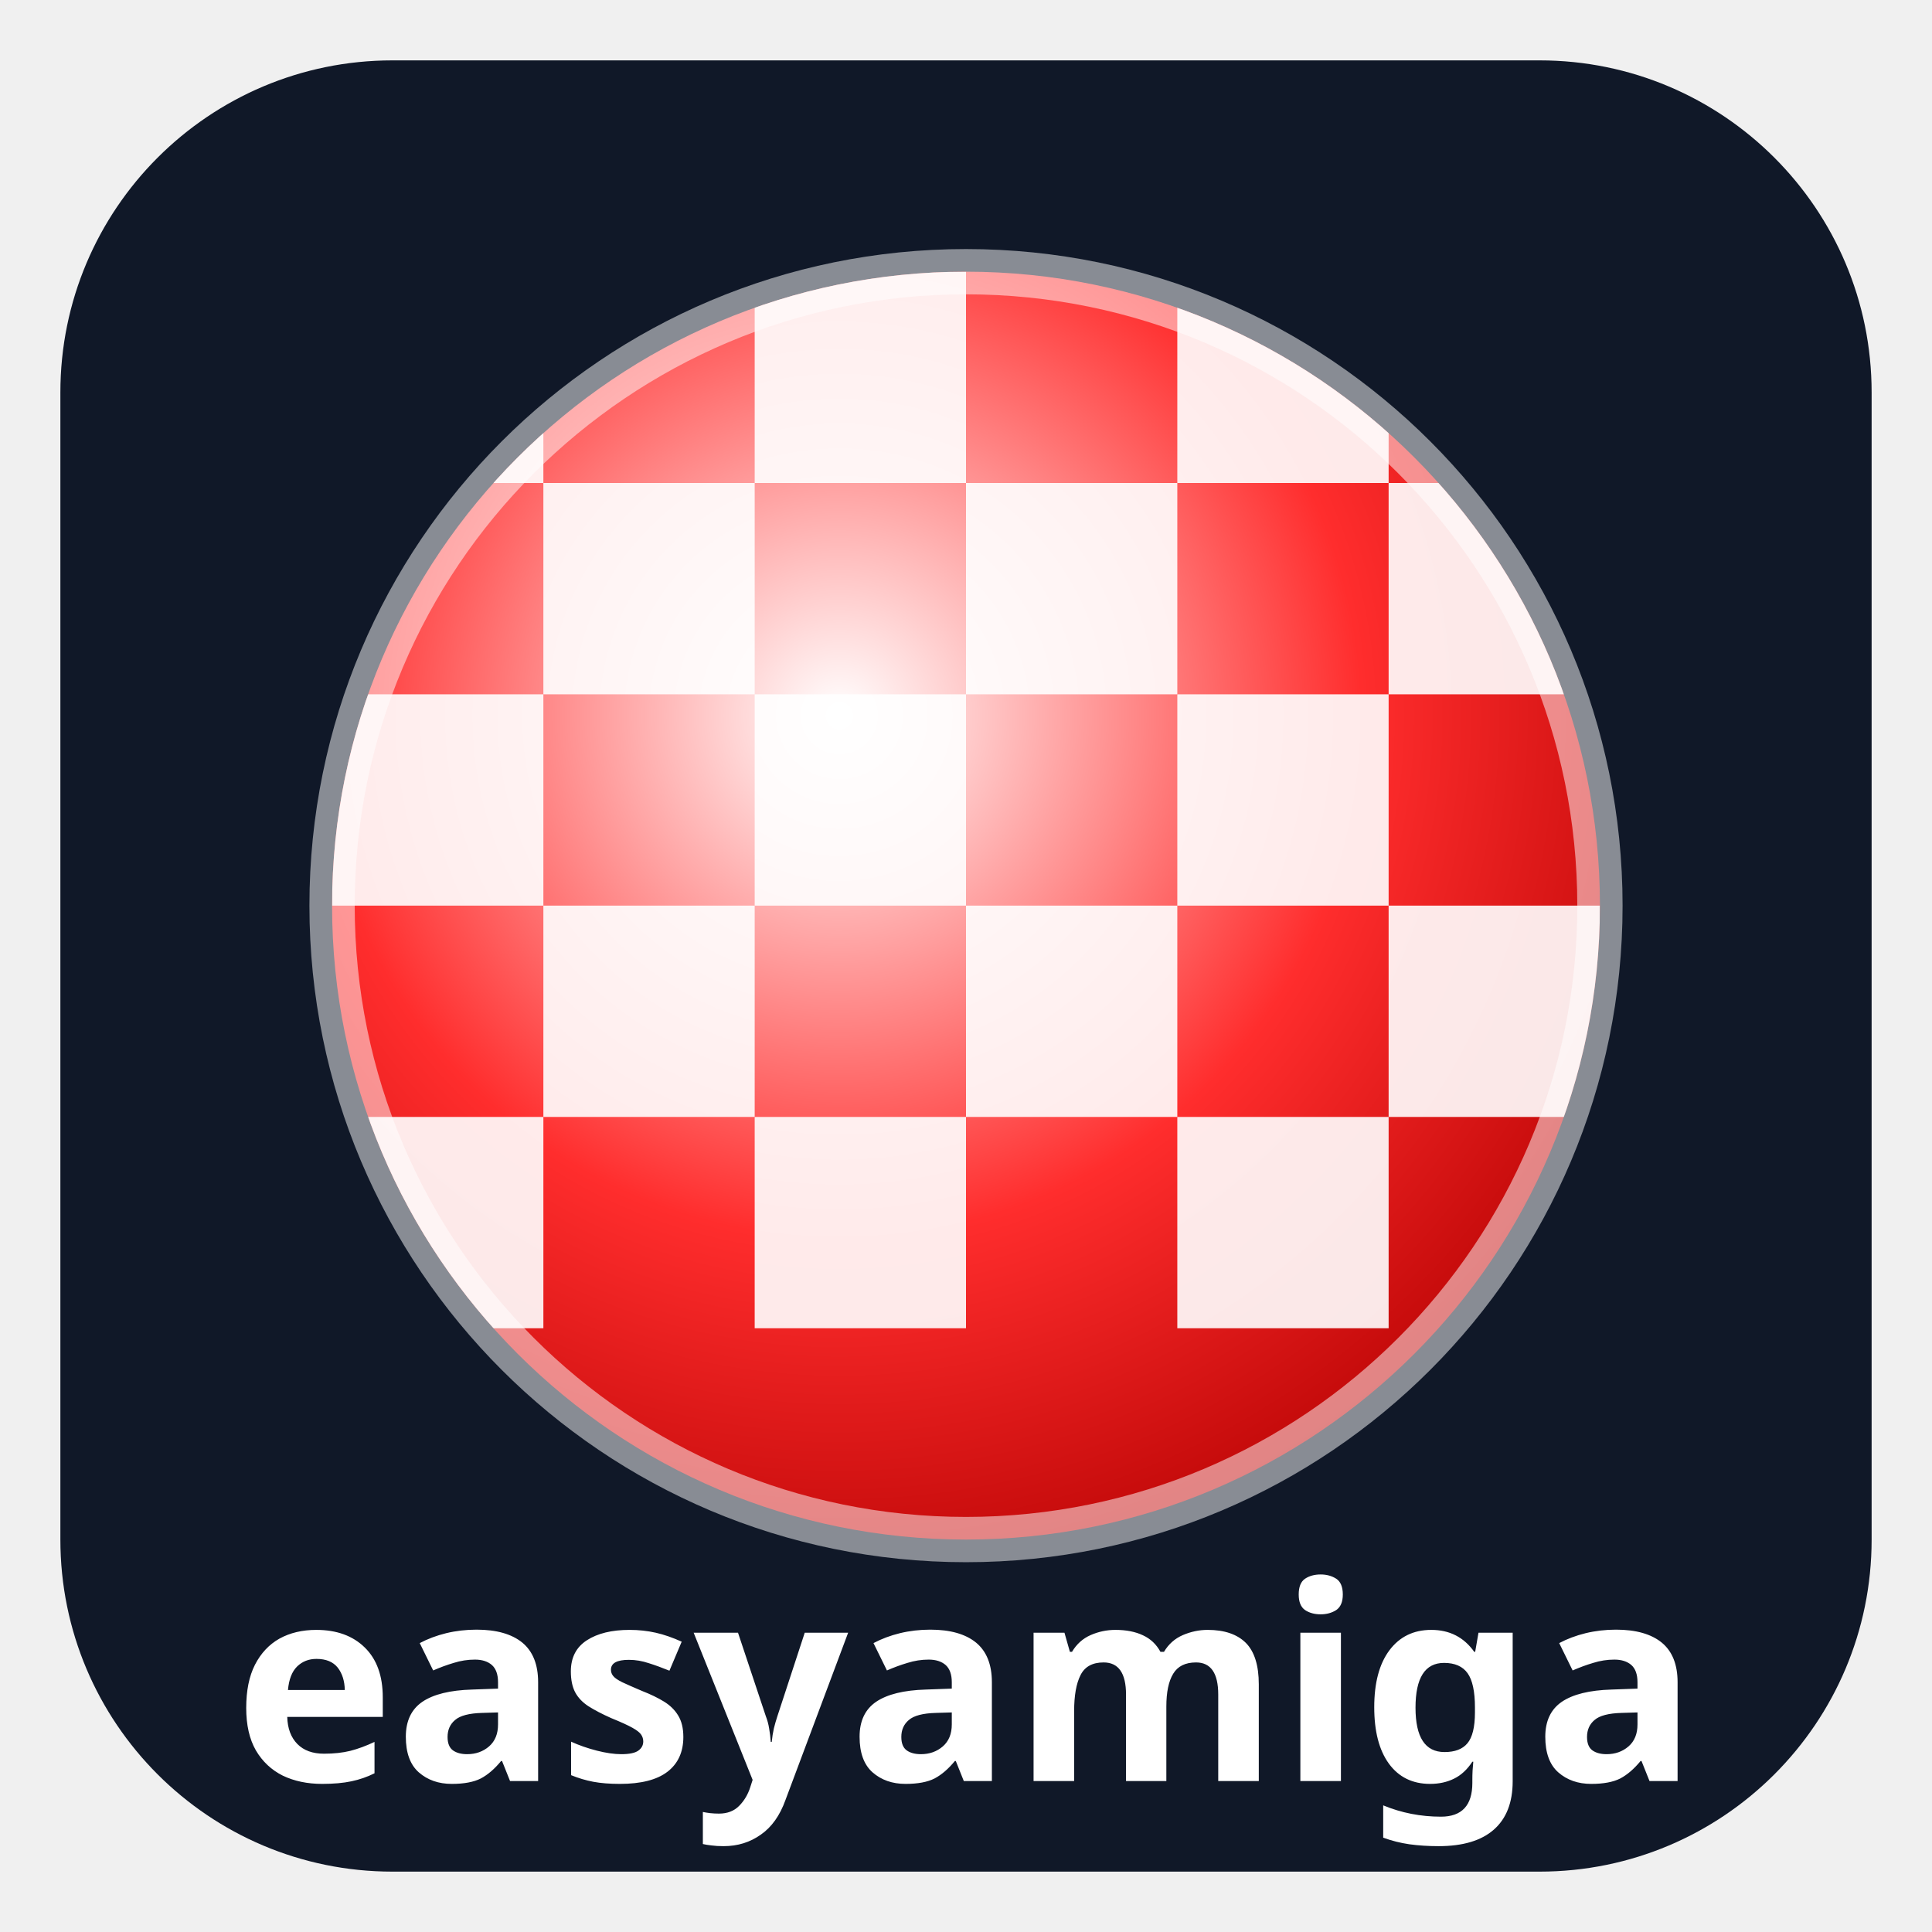
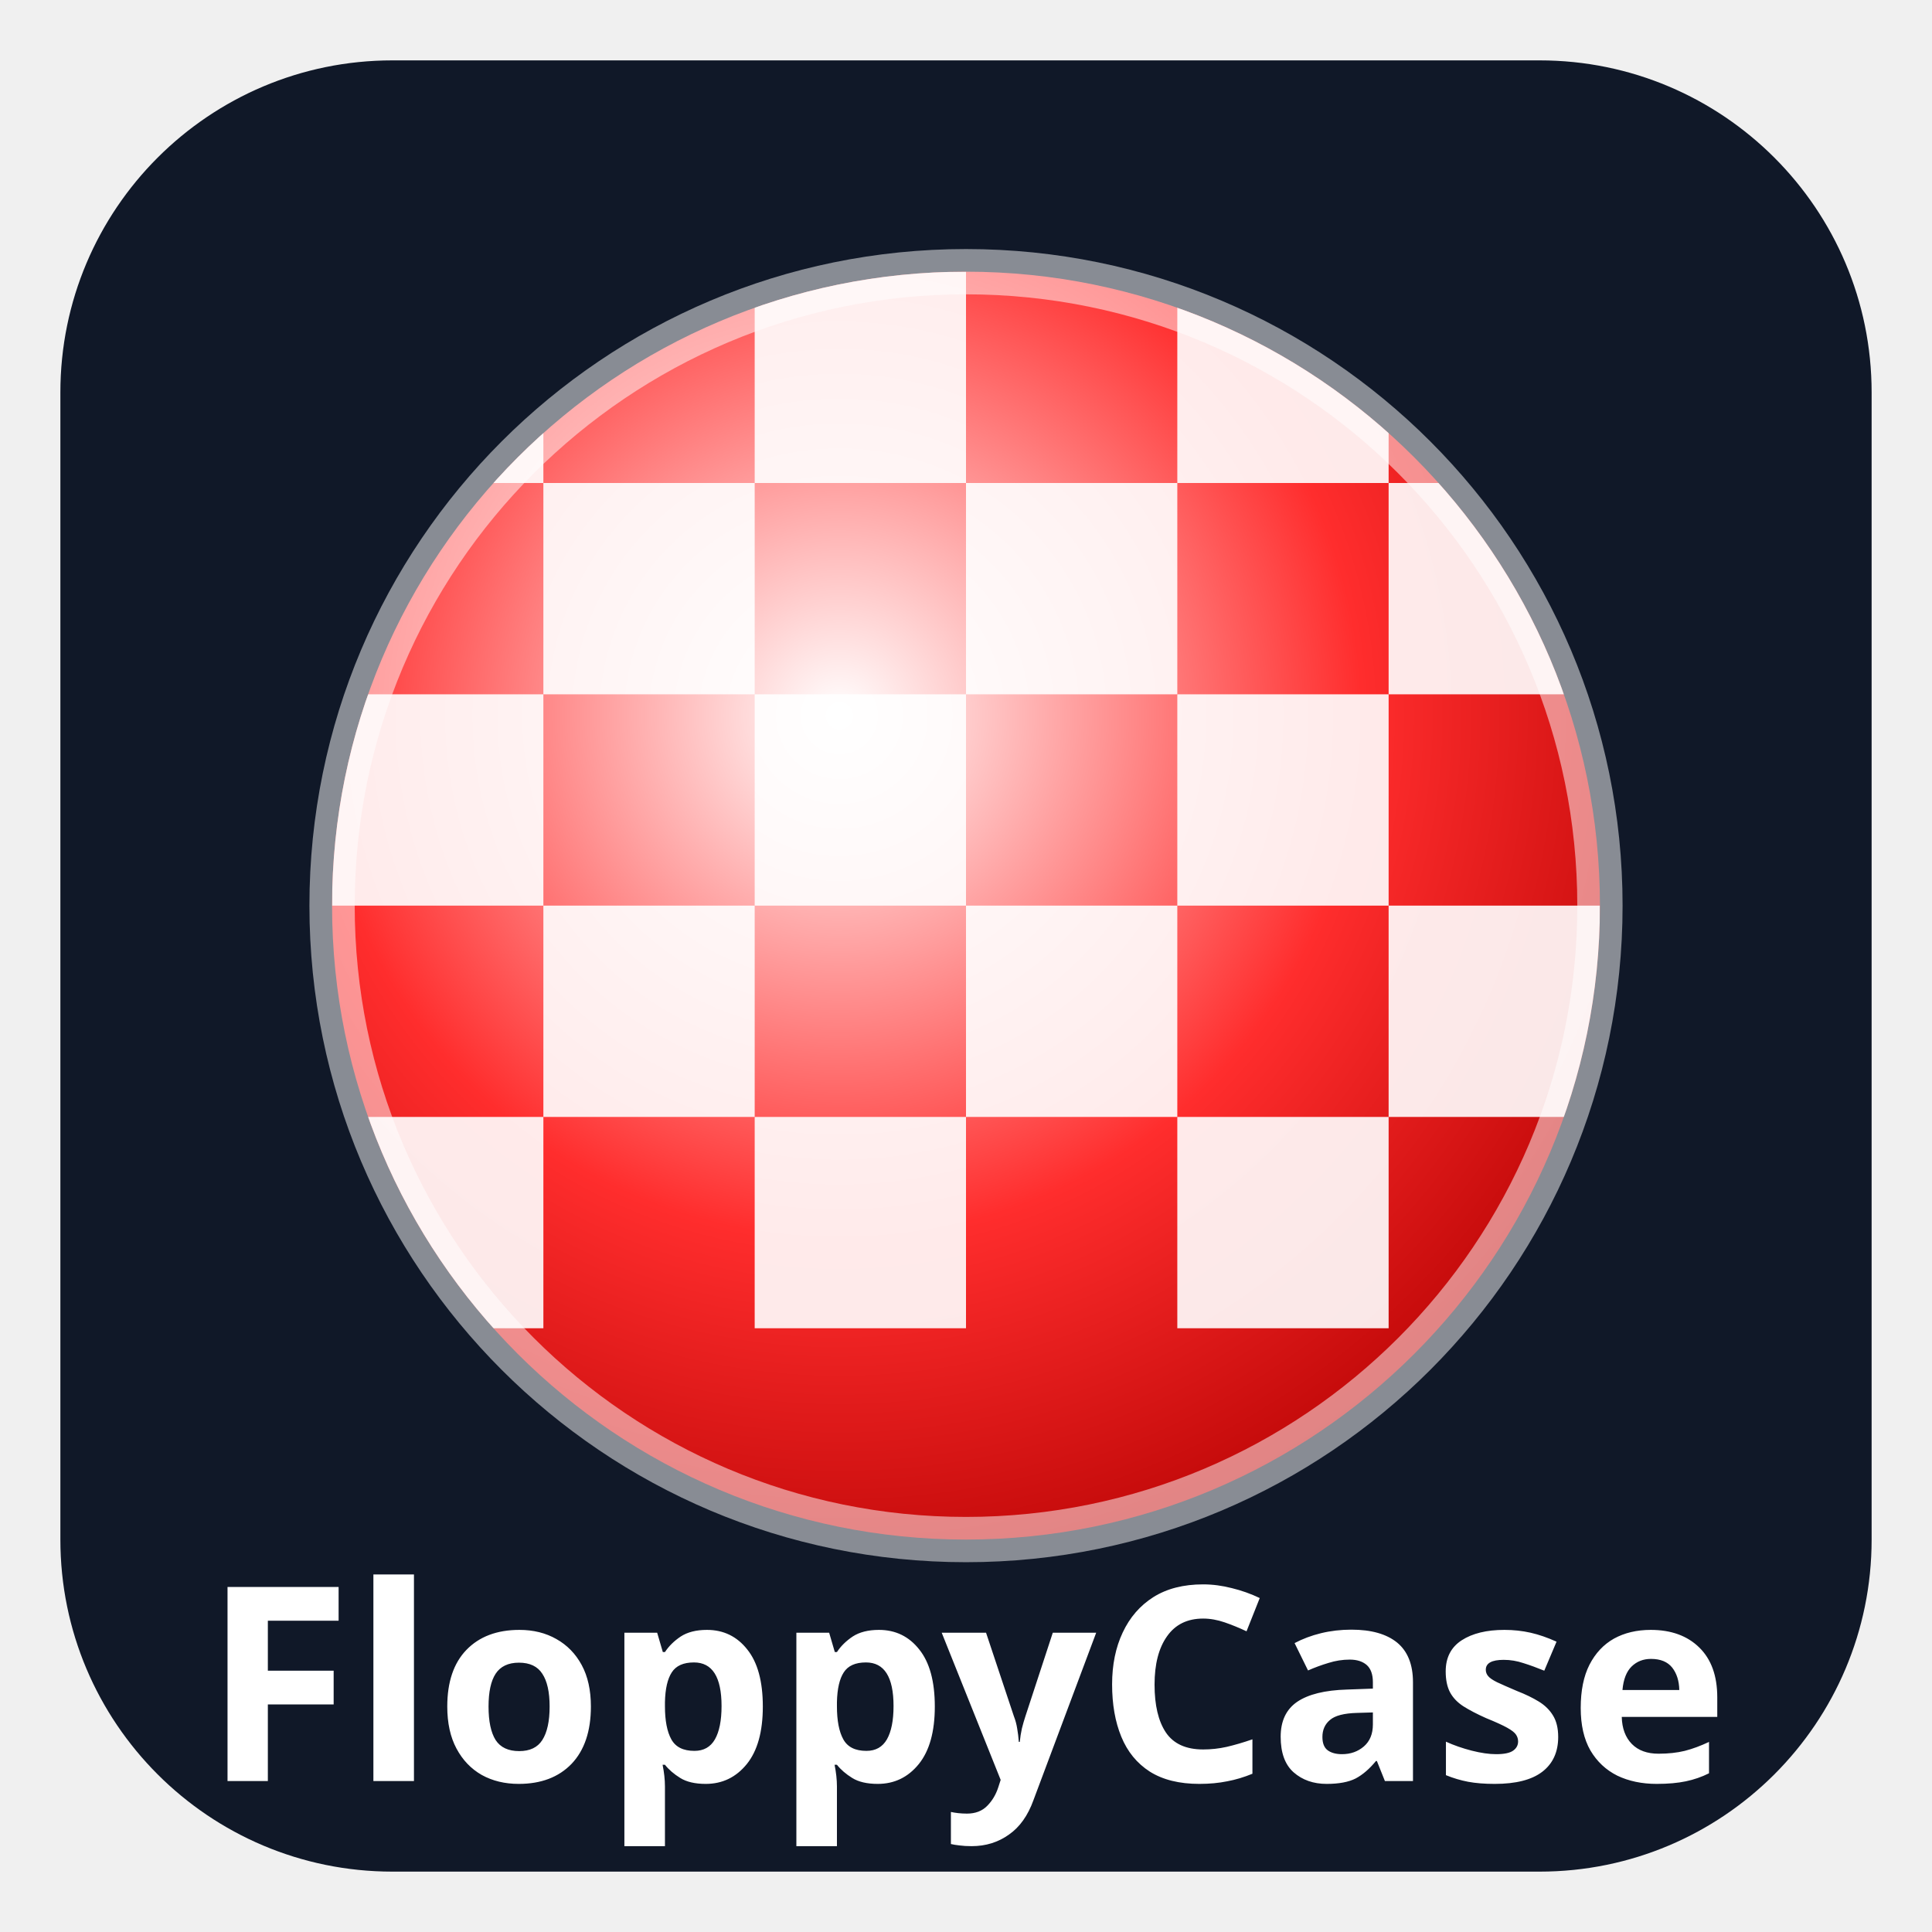
<svg xmlns="http://www.w3.org/2000/svg" viewBox="0 0 128 128" width="128" height="128">
  <defs>
    <radialGradient id="ball" cx="40%" cy="35%" r="75%">
      <stop offset="0%" stop-color="#ffffff" />
      <stop offset="55%" stop-color="#ff2d2d" />
      <stop offset="100%" stop-color="#b30000" />
    </radialGradient>
  </defs>
  <rect x="4" y="4" width="120" height="120" rx="22" fill="#101828" />
  <clipPath id="c">
    <circle cx="64" cy="60" r="42" />
  </clipPath>
  <g clip-path="url(#c)">
    <rect x="22" y="18" width="84" height="84" fill="url(#ball)" />
    <g fill="#ffffff" opacity="0.9">
      <rect x="22" y="18" width="14" height="14" />
      <rect x="50" y="18" width="14" height="14" />
      <rect x="78" y="18" width="14" height="14" />
      <rect x="36" y="32" width="14" height="14" />
      <rect x="64" y="32" width="14" height="14" />
      <rect x="92" y="32" width="14" height="14" />
      <rect x="22" y="46" width="14" height="14" />
      <rect x="50" y="46" width="14" height="14" />
      <rect x="78" y="46" width="14" height="14" />
      <rect x="36" y="60" width="14" height="14" />
      <rect x="64" y="60" width="14" height="14" />
      <rect x="92" y="60" width="14" height="14" />
      <rect x="22" y="74" width="14" height="14" />
      <rect x="50" y="74" width="14" height="14" />
      <rect x="78" y="74" width="14" height="14" />
    </g>
  </g>
  <circle cx="64" cy="60" r="42" fill="none" stroke="#ffffff" stroke-width="3" opacity="0.5" />
-   <text x="64" y="118" text-anchor="middle" font-family="sans-serif" font-size="18" font-weight="700" fill="#ffffff">easyamiga</text>
+   <text x="64" y="118" text-anchor="middle" font-family="sans-serif" font-size="18" font-weight="700" fill="#ffffff">FloppyCase</text>
</svg>
